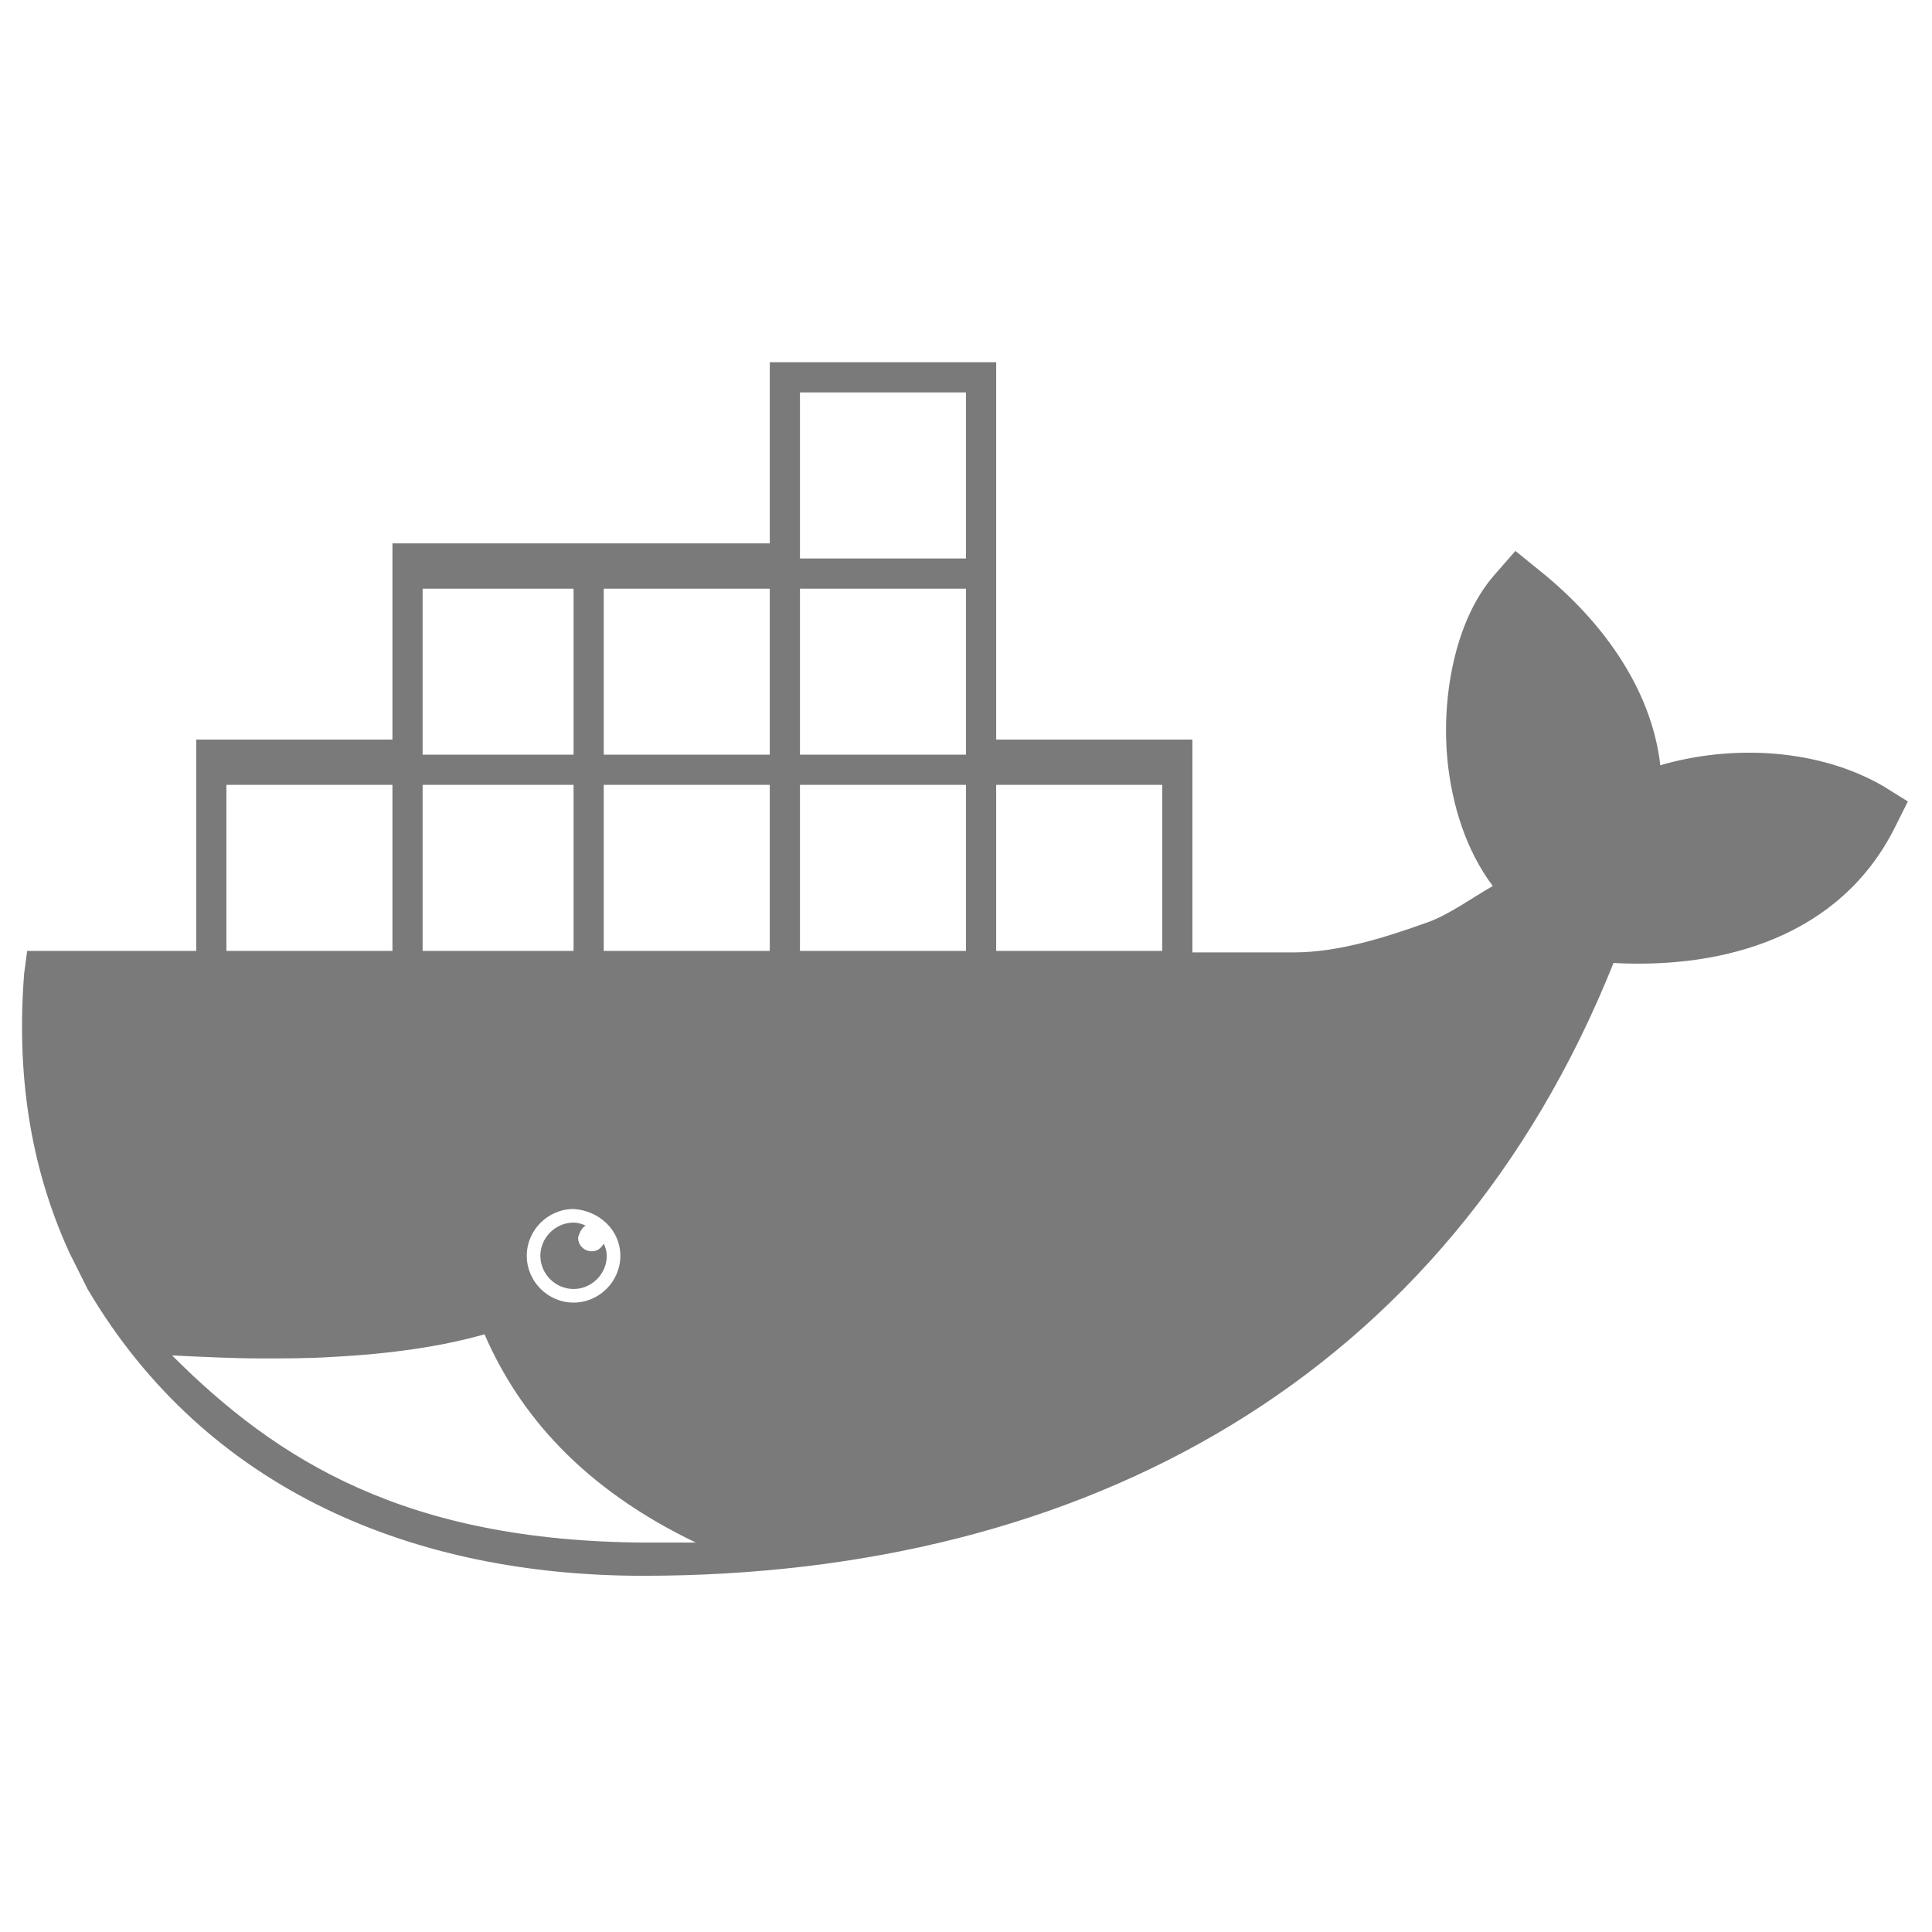
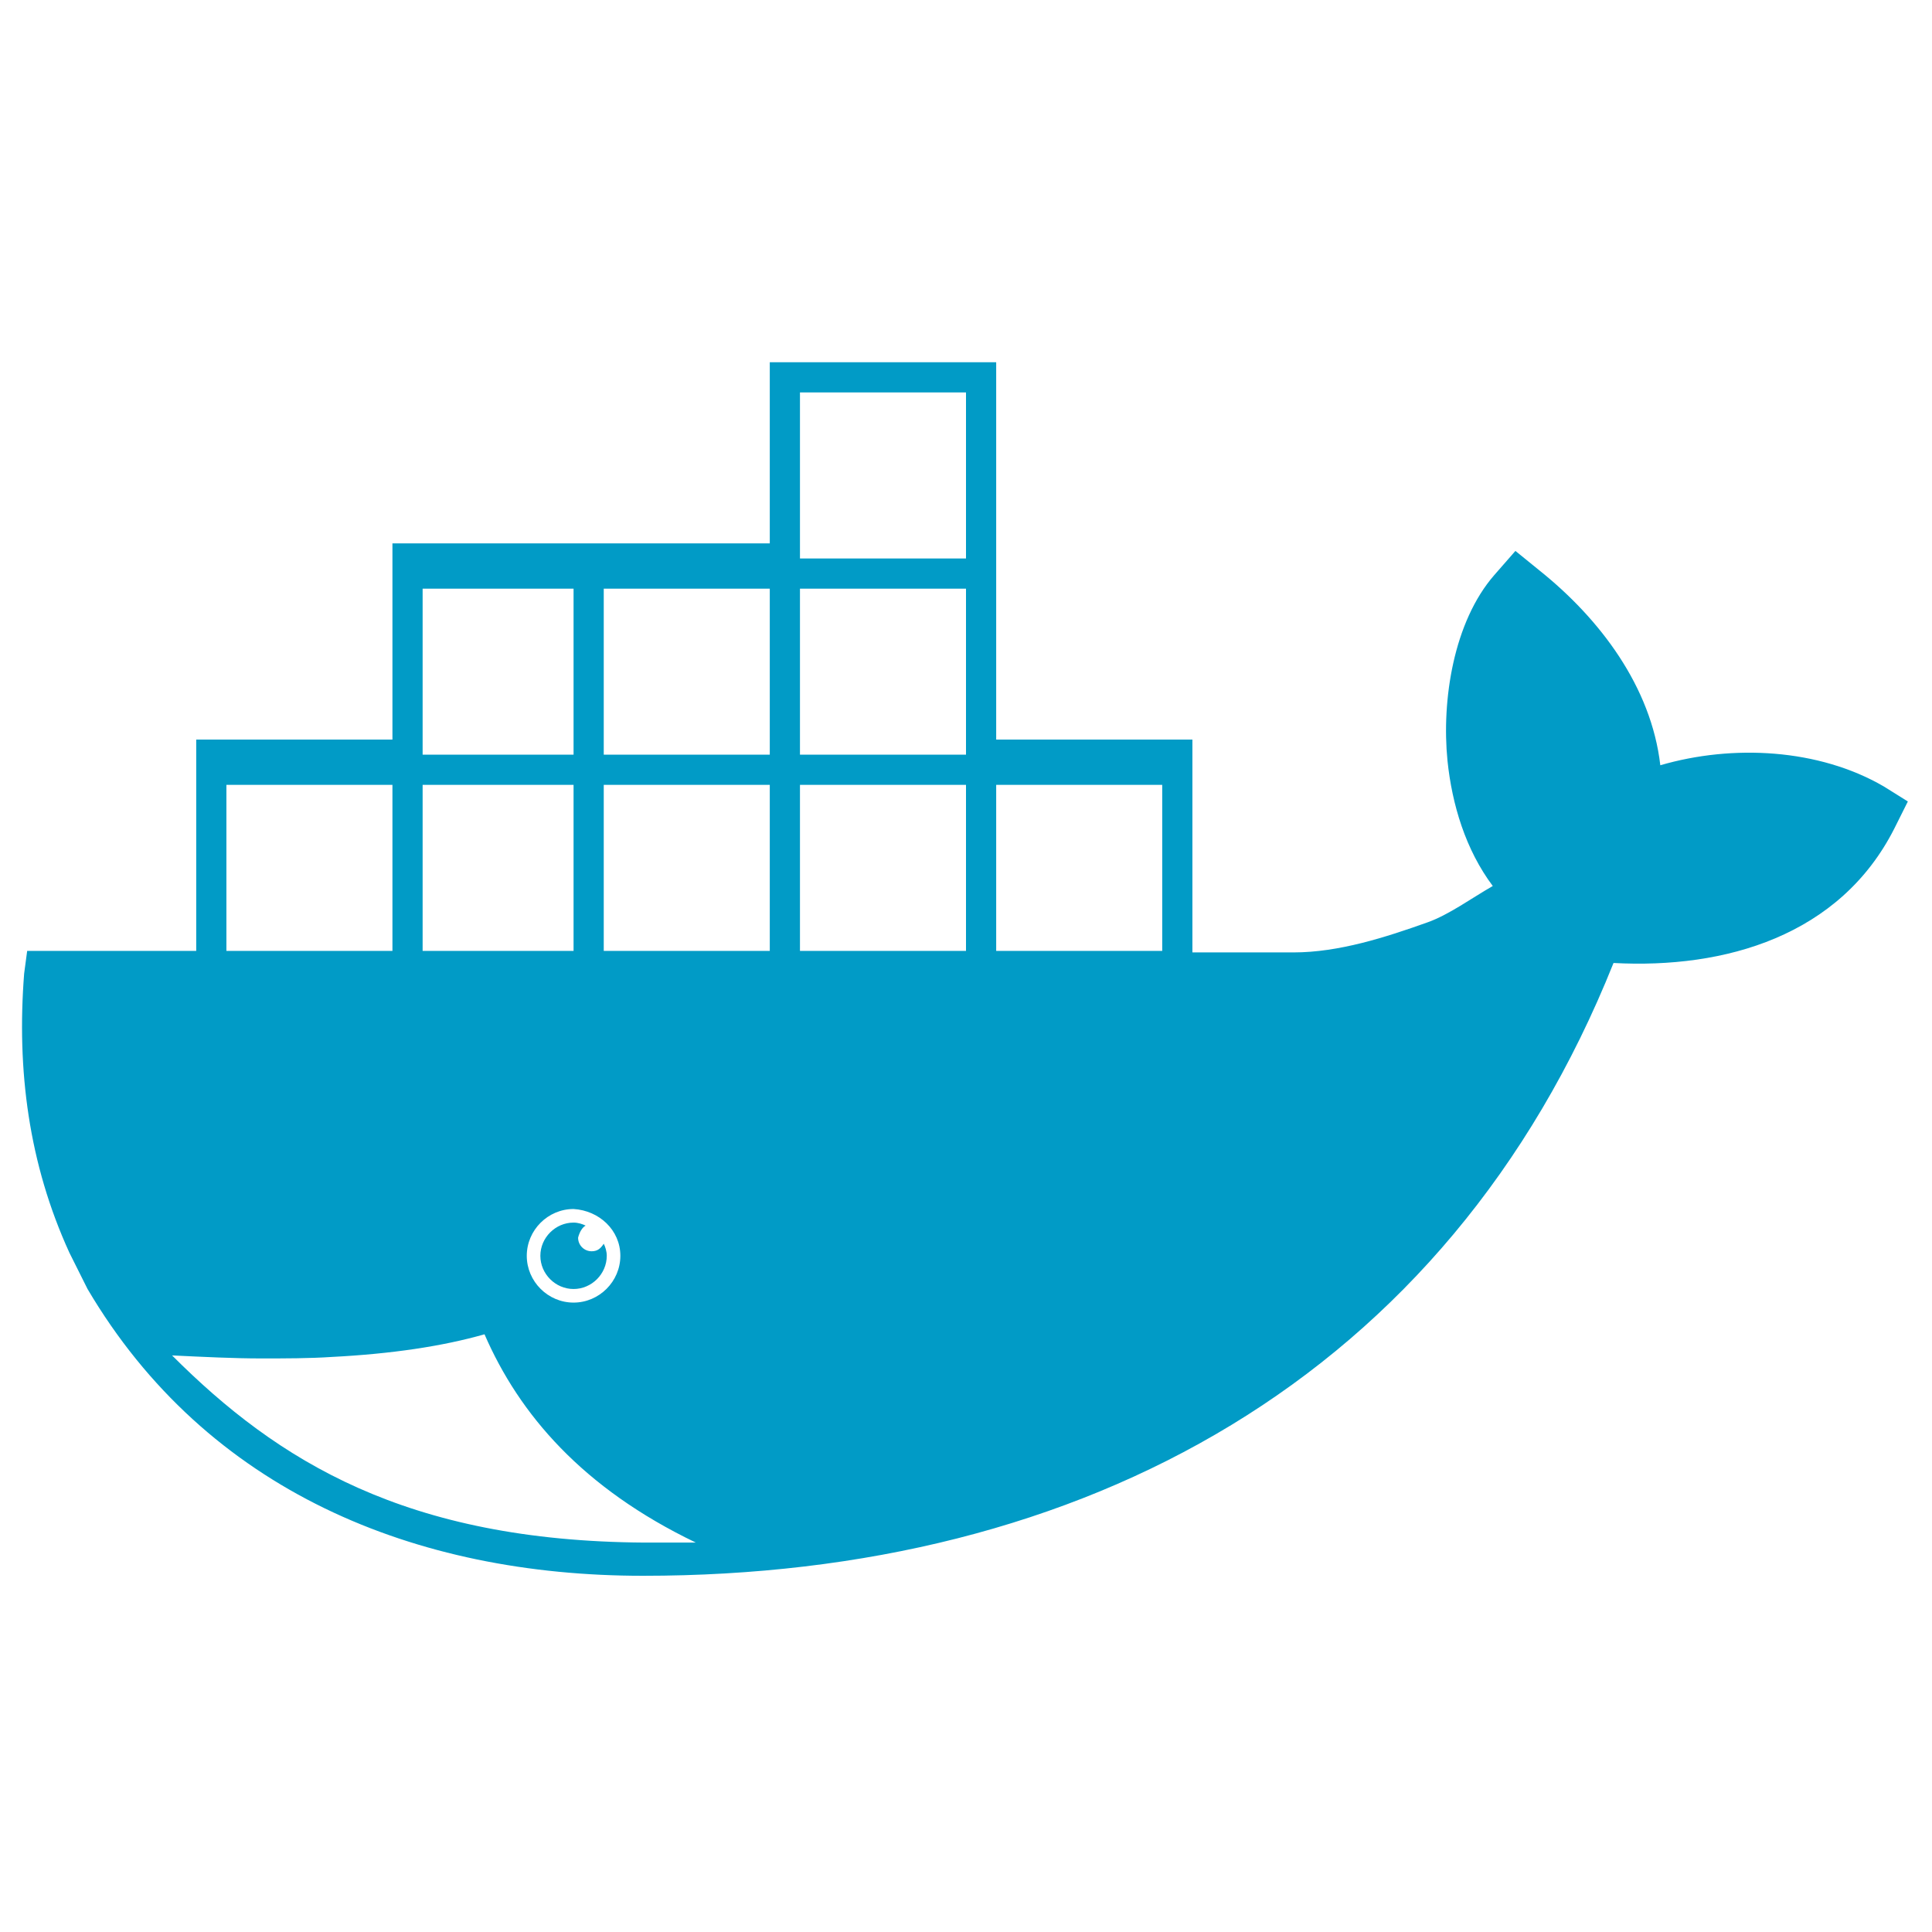
<svg xmlns="http://www.w3.org/2000/svg" viewBox="0 0 128 128" style="zoom: 1;">
-   <g fill="#7a7a7a">
+   <g fill="#019BC6">
    <path d="M124.8 52.1c-4.3-2.5-10-2.8-14.8-1.4-.6-5.2-4-9.7-8-12.9l-1.6-1.3-1.4 1.6c-2.7 3.1-3.5 8.3-3.1 12.3.3 2.9 1.2 5.9 3 8.3-1.4.8-2.9 1.9-4.3 2.4-2.8 1-5.9 2-8.9 2h-6.7v-14.1h-13v-25h-15v12h-25v13h-13v14h-11.2l-.2 1.5c-.5 6.4.3 12.6 3 18.5l1.1 2.2.1.2c7.9 13.4 21.7 19 36.8 19 29.2 0 53.3-13.1 64.3-40.6 7.4.4 15-1.8 18.6-8.9l.9-1.8-1.6-1zm-96.8-13.1h10v11h-10v-11zm13.1 44.2c0 1.7-1.4 3.1-3.1 3.1-1.7 0-3.1-1.4-3.1-3.1 0-1.7 1.4-3.1 3.1-3.1 1.7.1 3.1 1.4 3.1 3.1zm-13.1-31.2h10v11h-10v-11zm-13 0h11v11h-11v-11zm27.7 50.2c-15.8-.1-24.3-5.4-31.3-12.4 2.1.1 4.1.2 5.9.2 1.6 0 3.2 0 4.7-.1 3.9-.2 7.3-.7 10.1-1.5 2.3 5.3 6.5 10.2 14 13.8h-3.4zm8.3-39.2h-11v-11h11v11zm0-13h-11v-11h11v11zm13 13h-11v-11h11v11zm0-13h-11v-11h11v11zm0-13h-11v-11h11v11zm13 26h-11v-11h11v11zM38.8 81.2c-.2-.1-.5-.2-.8-.2-1.2 0-2.2 1-2.2 2.2 0 1.2 1 2.2 2.2 2.2s2.2-1 2.2-2.2c0-.3-.1-.6-.2-.8-.2.3-.4.5-.8.5-.5 0-.9-.4-.9-.9.1-.4.3-.7.5-.8z" />
  </g>
</svg>
